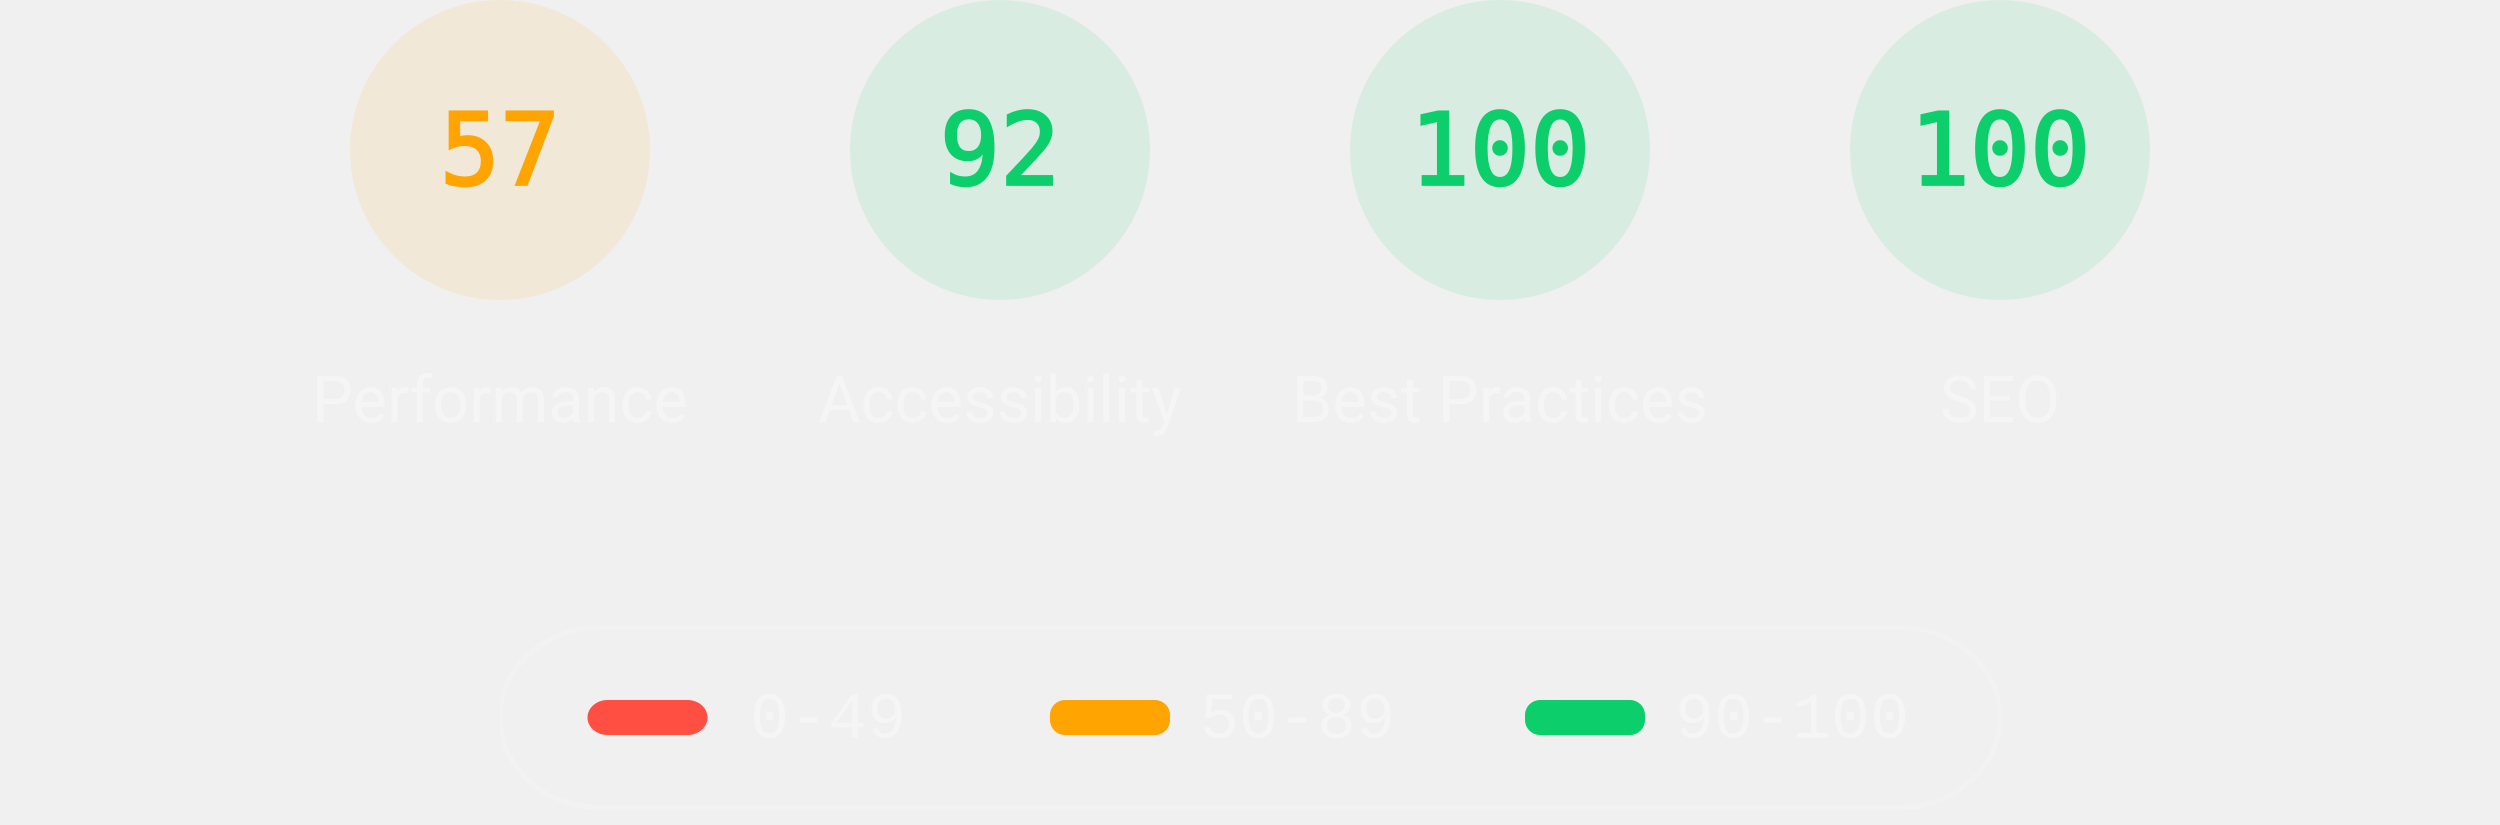
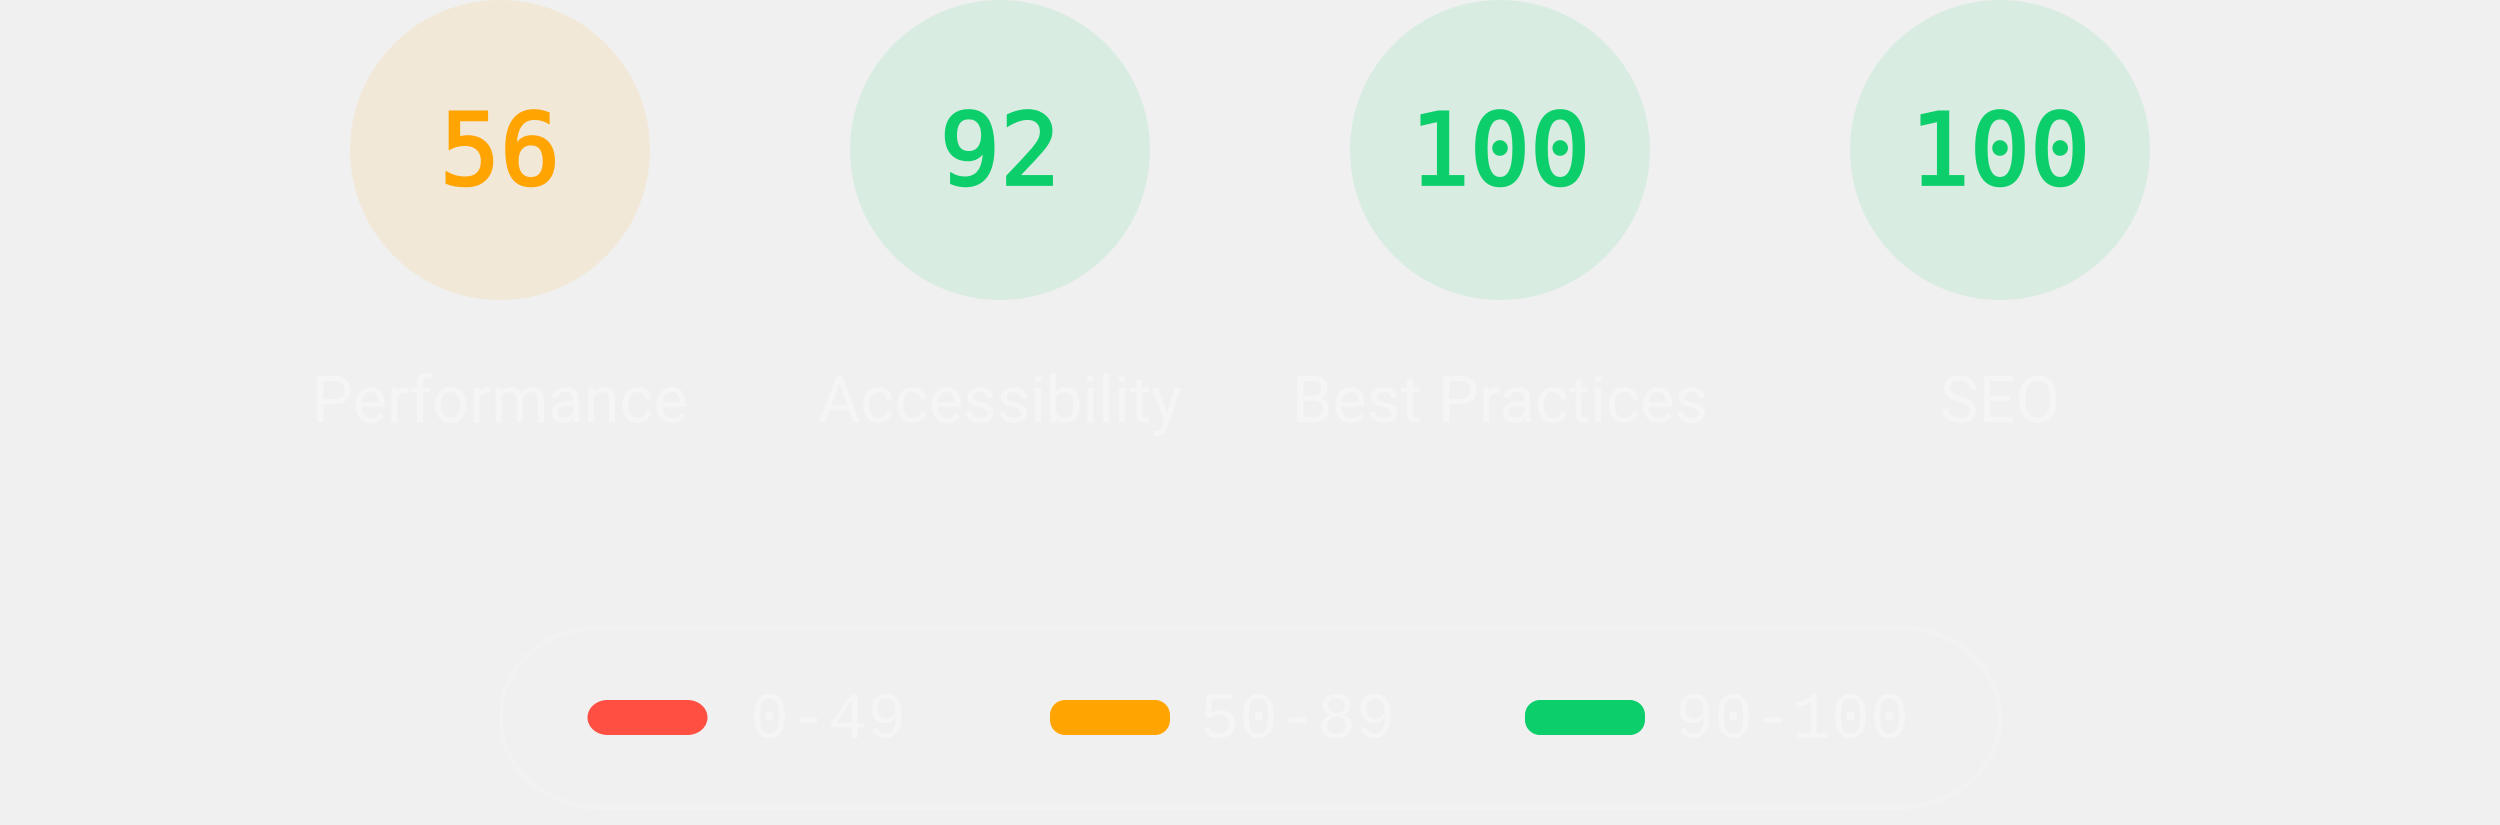
<svg xmlns="http://www.w3.org/2000/svg" class="theme--dark" fill="none" width="1000" height="330">
  <style>
			.gauge-base {
				opacity: 0.1
			}

			.gauge-arc {
				fill: none;
				animation-delay: 250ms;
				stroke-linecap: round;
				transform: rotate(-90deg);
				transform-origin: 100px 60px;
				animation: load-gauge 1s ease forwards
			}

			.guage-text {
				font-size: 40px;
				font-family: monospace;
				text-align: center
			}

			.guage-red {
				color: #ff4e42;
				fill: #ff4e42;
				stroke: #ff4e42
			}
			.guage-orange {
				color: #ffa400;
				fill: #ffa400;
				stroke: #ffa400
			}
			.guage-green {
				color: #0cce6b;
				fill: #0cce6b;
				stroke: #0cce6b
			}
			.theme--agnostic .guage-undefined {
				color: #5c5c5c;
				fill: #5c5c5c;
				stroke: #5c5c5c
			}
			.theme--light .guage-undefined {
				color: #1e1e1e;
				fill: #1e1e1e;
				stroke: #1e1e1e
			}
			.theme--dark .guage-undefined {
				color: #f5f5f5;
				fill: #f5f5f5;
				stroke: #f5f5f5
			}

			.guage-title {
				stroke: none;
				font-size: 26px;
				line-height: 26px;
				font-family: Roboto, Halvetica, Arial, sans-serif
			}
			.metric.guage-title {
				font-family: 'Courier New', Courier, monospace
			}
			.theme--agnostic .guage-title {
				color: #737373;
				fill: #737373
			}
			.theme--light .guage-title {
				color: #212121;
				fill: #212121
			}
			.theme--dark .guage-title {
				color: #f5f5f5;
				fill: #f5f5f5
			}

			@keyframes load-gauge {
				from {
					stroke-dasharray: 0 352.858
				}
			}
			.lh-gauge--pwa__disc {
				fill: #e0e0e0
			}
			.lh-gauge--pwa__logo {
				position: relative;
				fill: #b0b0b0
			}
			.lh-gauge--pwa__invisible {
				display: none
			}
			.lh-gauge--pwa__visible {
				display: inline
			}
			.guage-invisible {
				display: none
			}
			.lh-gauge--pwa__logo--primary-color {
				fill: #304ffe
			}
			.theme--agnostic .lh-gauge--pwa__logo--secondary-color {
				fill: #787878
			}
			.theme--light .lh-gauge--pwa__logo--secondary-color {
				fill: #3d3d3d
			}
			.theme--dark .lh-gauge--pwa__logo--secondary-color {
				fill: #d8b6b6
			}
			.theme--light #svg_2 {
				stroke: #00000022
			}
			.theme--agnostic #svg_2 {
				stroke: #616161
			}
			.theme--light #svg_2 {
				stroke: #00000022
			}
			.theme--dark #svg_2 {
				stroke: #f5f5f566
			}
		</style>
  <svg class="guage-div guage-perf guage-orange" viewBox="0 0 200 200" width="200" height="200" x="100" y="0">
    <circle class="gauge-base" r="56" cx="100" cy="60" stroke-width="8" />
-     <circle class="gauge-arc guage-arc-1" r="56" cx="100" cy="60" stroke-width="8" style="stroke-dasharray: 200.559, 351.858;" />
-     <text class="guage-text" x="100px" y="60px" alignment-baseline="central" dominant-baseline="central" text-anchor="middle">57</text>
+     <circle class="gauge-arc guage-arc-1" r="56" cx="100" cy="60" stroke-width="8" style="stroke-dasharray: 197.04, 351.858;" />
+     <text class="guage-text" x="100px" y="60px" alignment-baseline="central" dominant-baseline="central" text-anchor="middle">56</text>
    <text class="guage-title" x="100px" y="160px" alignment-baseline="central" dominant-baseline="central" text-anchor="middle">Performance</text>
  </svg>
  <svg class="guage-div guage-acc guage-green" viewBox="0 0 200 200" width="200" height="200" x="300" y="0">
    <circle class="gauge-base" r="56" cx="100" cy="60" stroke-width="8" />
    <circle class="gauge-arc guage-arc-2" r="56" cx="100" cy="60" stroke-width="8" style="stroke-dasharray: 323.709, 351.858;" />
    <text class="guage-text" x="100px" y="60px" alignment-baseline="central" dominant-baseline="central" text-anchor="middle">92</text>
    <text class="guage-title" x="100px" y="160px" alignment-baseline="central" dominant-baseline="central" text-anchor="middle">Accessibility</text>
  </svg>
  <svg class="guage-div guage-best guage-green" viewBox="0 0 200 200" width="200" height="200" x="500" y="0">
    <circle class="gauge-base" r="56" cx="100" cy="60" stroke-width="8" />
    <circle class="gauge-arc guage-arc-3" r="56" cx="100" cy="60" stroke-width="8" style="stroke-dasharray: 351.858, 351.858;" />
    <text class="guage-text" x="100px" y="60px" alignment-baseline="central" dominant-baseline="central" text-anchor="middle">100</text>
    <text class="guage-title" x="100px" y="160px" alignment-baseline="central" dominant-baseline="central" text-anchor="middle">Best Practices</text>
  </svg>
  <svg class="guage-div guage-seo guage-green" viewBox="0 0 200 200" width="200" height="200" x="700" y="0">
    <circle class="gauge-base" r="56" cx="100" cy="60" stroke-width="8" />
    <circle class="gauge-arc guage-arc-4" r="56" cx="100" cy="60" stroke-width="8" style="stroke-dasharray: 351.858, 351.858;" />
    <text class="guage-text" x="100px" y="60px" alignment-baseline="central" dominant-baseline="central" text-anchor="middle">100</text>
    <text class="guage-title" x="100px" y="160px" alignment-baseline="central" dominant-baseline="central" text-anchor="middle">SEO</text>
  </svg>
  <svg class="guage-div guage-pwa guage-invisible" viewBox="0 0 200 200" width="200" height="200" x="900" y="0">
    <svg viewBox="0 0 60 60" width="112" height="112" x="44" y="4">
      <defs>
        <linearGradient id="lh-gauge--pwa__check-circle__gradient-0" x1="50%" y1="0%" x2="50%" y2="100%">
          <stop stop-color="#00C852" offset="0%" />
          <stop stop-color="#009688" offset="100%" />
        </linearGradient>
        <linearGradient id="lh-gauge--pwa__installable__shadow-gradient-0" x1="76.056%" x2="24.111%" y1="82.995%" y2="24.735%">
          <stop stop-color="#A5D6A7" offset="0%" />
          <stop stop-color="#80CBC4" offset="100%" />
        </linearGradient>
        <linearGradient id="lh-gauge--pwa__fast-reliable__shadow-gradient-0" x1="76.056%" y1="82.995%" x2="25.678%" y2="26.493%">
          <stop stop-color="#64B5F6" offset="0%" />
          <stop stop-color="#2979FF" offset="100%" />
        </linearGradient>
        <g id="lh-gauge--pwa__fast-reliable-badge-0">
          <circle fill="#FFFFFF" cx="10" cy="10" r="10" />
          <path fill="#304FFE" d="M10 3.58l5.25 2.34v3.5c0 3.23-2.24 6.26-5.25 7-3.01-.74-5.25-3.77-5.25-7v-3.5L10 3.58zm-.47 10.74l2.76-4.83.03-.07c.04-.08 0-.24-.22-.24h-1.64l.47-3.26h-.47l-2.7 4.77c-.02.01.05-.1-.04.05-.09.16-.1.31.18.31h1.63l-.47 3.27h.47z" />
        </g>
        <g id="lh-gauge--pwa__installable-badge-0">
          <circle fill="#FFFFFF" cx="10" cy="10" r="10" />
          <path fill="#009688" d="M10 4.167A5.835 5.835 0 0 0 4.167 10 5.835 5.835 0 0 0 10 15.833 5.835 5.835 0 0 0 15.833 10 5.835 5.835 0 0 0 10 4.167zm2.917 6.416h-2.334v2.334H9.417v-2.334H7.083V9.417h2.334V7.083h1.166v2.334h2.334v1.166z" />
        </g>
      </defs>
      <g stroke="none" fill-rule="nonzero">
        <circle class="lh-gauge--pwa__disc" cx="30" cy="30" r="30" />
        <g class="lh-gauge--pwa__logo">
          <path d="M35.66 19.39l.7-1.75h2L37.4 15 38.6 12l3.4 9h-2.51l-.58-1.61z" />
          <path d="M33.52 21l3.65-9h-2.42l-2.5 5.82L30.5 12h-1.86l-1.9 5.82-1.35-2.65-1.21 3.72L25.4 21h2.38l1.72-5.2 1.64 5.2z" />
          <path fill-rule="nonzero" d="M20.3 17.91h1.48c.45 0 .85-.05 1.2-.15l.39-1.18 1.07-3.3a2.64 2.64 0 0 0-.28-.37c-.55-.6-1.36-.91-2.42-.91H18v9h2.3V17.9zm1.96-3.84c.22.22.33.5.33.87 0 .36-.1.65-.29.87-.2.23-.59.35-1.15.35h-.86v-2.41h.87c.52 0 .89.1 1.1.32z" />
        </g>
        <rect class="lh-gauge--pwa__component lh-gauge--pwa__na-line lh-gauge--pwa__invisible" fill="#FFFFFF" x="20" y="32" width="20" height="4" rx="2" />
        <g class="lh-gauge--pwa__component lh-gauge--pwa__fast-reliable-badge lh-gauge--pwa__invisible" transform="translate(20, 29)">
          <path fill="url(#lh-gauge--pwa__fast-reliable__shadow-gradient-0)" d="M33.63 19.49A30 30 0 0 1 16.2 30.36L3 17.14 17.14 3l16.49 16.49z" />
          <use href="#lh-gauge--pwa__fast-reliable-badge-0" />
        </g>
        <g class="lh-gauge--pwa__component lh-gauge--pwa__installable-badge lh-gauge--pwa__invisible" transform="translate(20, 29)">
          <path fill="url(#lh-gauge--pwa__installable__shadow-gradient-0)" d="M33.629 19.487c-4.272 5.453-10.391 9.39-17.415 10.869L3 17.142 17.142 3 33.63 19.487z" />
          <use href="#lh-gauge--pwa__installable-badge-0" />
        </g>
        <g class="lh-gauge--pwa__component lh-gauge--pwa__fast-reliable-installable-badges lh-gauge--pwa__invisible">
          <g transform="translate(8, 29)">
            <path fill="url(#lh-gauge--pwa__fast-reliable__shadow-gradient-0)" d="M16.321 30.463L3 17.143 17.142 3l22.365 22.365A29.864 29.864 0 0 1 22 31c-1.942 0-3.84-.184-5.679-.537z" />
            <use href="#lh-gauge--pwa__fast-reliable-badge-0" />
          </g>
          <g transform="translate(32, 29)">
            <path fill="url(#lh-gauge--pwa__installable__shadow-gradient-0)" d="M25.982 11.84a30.107 30.107 0 0 1-13.08 15.203L3 17.143 17.142 3l8.84 8.84z" />
            <use href="#lh-gauge--pwa__installable-badge-0" />
          </g>
        </g>
        <g class="lh-gauge--pwa__component lh-gauge--pwa__check-circle lh-gauge--pwa__invisible" transform="translate(18, 28)">
          <circle fill="#FFFFFF" cx="12" cy="12" r="12" />
          <path fill="url(#lh-gauge--pwa__check-circle__gradient-0)" d="M12 2a10 10 0 1 0 0 20 10 10 0 0 0 0-20zm-2 15l-5-5 1.41-1.41L10 14.17l7.59-7.59L19 8l-9 9z" />
        </g>
      </g>
    </svg>
    <text class="guage-title" y="160px" alignment-baseline="central" dominant-baseline="central" text-anchor="middle">
      <tspan x="100px" dy="-6px">Progressive</tspan>
      <tspan x="100px" dy="30px">Web App</tspan>
    </text>
  </svg>
  <svg width="604" height="76" x="200" y="250">
    <g>
      <rect fill="none" id="canvas_background" height="80" width="604" y="-1" x="-1" />
      <g display="none" overflow="visible" y="0" x="0" height="100%" width="100%" id="canvasGrid">
        <rect fill="url(#gridpattern)" stroke-width="0" y="0" x="0" height="100%" width="100%" />
      </g>
    </g>
    <g>
      <rect fill-opacity="0" stroke-width="2" rx="40" id="svg_2" height="72" width="600" y="1" x="0" fill="#000000" />
      <rect stroke="#000" rx="8" id="svg_3" height="14" width="48" y="30" x="35" stroke-opacity="null" stroke-width="0" fill="#ff4e42" />
      <rect stroke="#000" rx="6" id="svg_4" height="14" width="48" y="30" x="220" stroke-opacity="null" stroke-width="0" fill="#ffa400" />
      <rect stroke="#000" rx="6" id="svg_5" height="14" width="48" y="30" x="410" stroke-opacity="null" stroke-width="0" fill="#0cce6b" />
      <text class="metric guage-title" xml:space="preserve" text-anchor="start" font-size="26" id="svg_6" y="45" x="100" stroke-opacity="null" stroke-width="0" stroke="#000">0-49</text>
      <text class="metric guage-title" xml:space="preserve" text-anchor="start" font-size="26" id="svg_7" y="45" x="280" stroke-opacity="null" stroke-width="0" stroke="#000">50-89</text>
      <text class="metric guage-title" xml:space="preserve" text-anchor="start" font-size="26" id="svg_8" y="45" x="470" stroke-opacity="null" stroke-width="0" stroke="#000">90-100</text>
    </g>
  </svg>
</svg>
